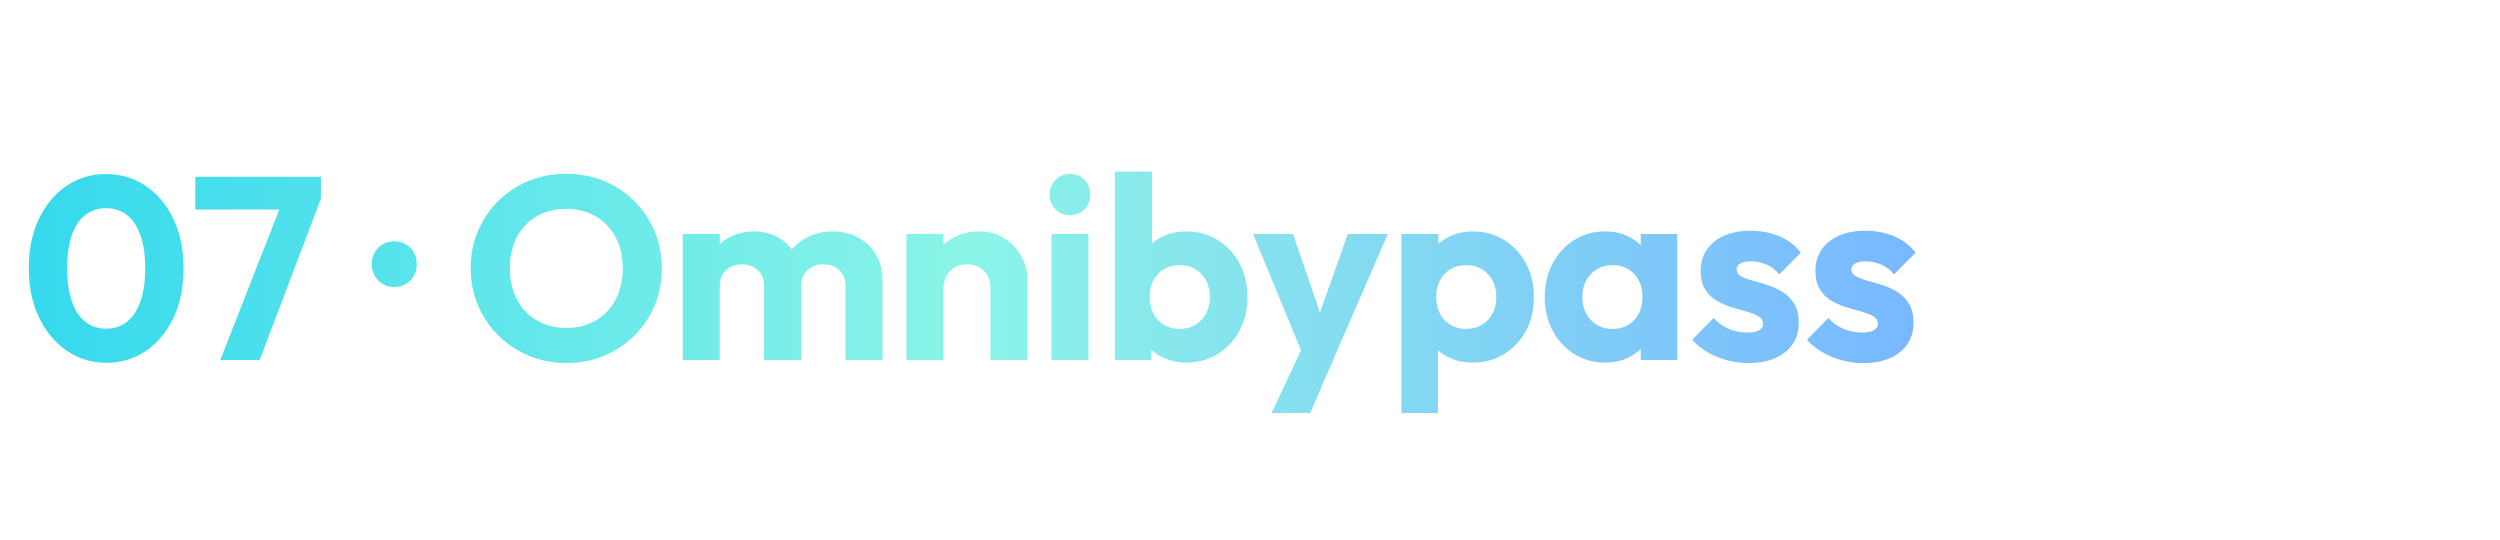
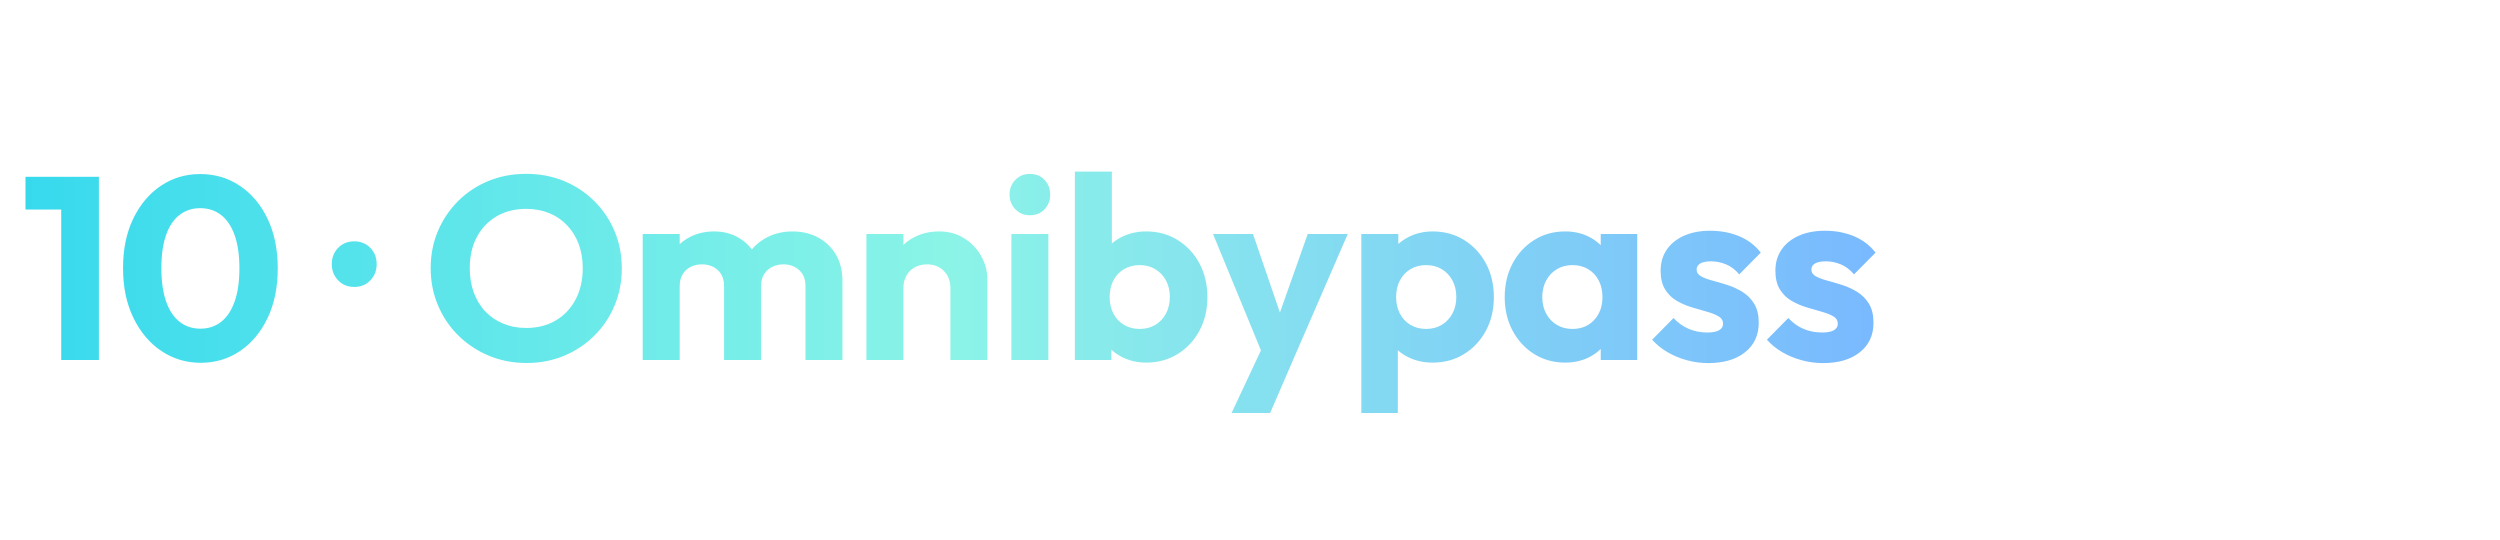
<svg xmlns="http://www.w3.org/2000/svg" width="250" height="54" viewBox="0 0 250 54" role="img">
  <defs>
    <linearGradient id="ink">
      <stop stop-color="#36D9ED" />
      <stop offset=".5" stop-color="#8BF4E7" />
      <stop offset="1" stop-color="#79B8FF" />
    </linearGradient>
  </defs>
  <style>@keyframes lift{0%,100%{transform:translateY(0)}50%{transform:translateY(-1.5px)}}@keyframes line{0%,100%{stroke-dashoffset:220;opacity:.4}50%{stroke-dashoffset:0;opacity:1}}.lettering{animation:lift 7s ease-in-out infinite}.line{animation:line 9s ease-in-out infinite}@media(prefers-reduced-motion:reduce){*{animation:none!important}}</style>
-   <g class="lettering" aria-label="07 · Omnibypass">
-     <path d="M10.653 36.279Q8.471 36.279 6.709 35.094Q4.947 33.908 3.914 31.774Q2.881 29.64 2.881 26.816Q2.881 23.985 3.9 21.869Q4.92 19.753 6.668 18.578Q8.416 17.404 10.597 17.404Q12.806 17.404 14.56 18.577Q16.314 19.75 17.334 21.871Q18.354 23.993 18.354 26.846Q18.354 29.682 17.334 31.809Q16.314 33.936 14.575 35.108Q12.835 36.279 10.653 36.279ZM10.611 32.867Q11.815 32.867 12.686 32.188Q13.557 31.509 14.038 30.165Q14.519 28.821 14.519 26.826Q14.519 24.846 14.038 23.507Q13.557 22.168 12.678 21.492Q11.799 20.816 10.593 20.816Q9.42 20.816 8.541 21.487Q7.661 22.158 7.189 23.489Q6.716 24.82 6.716 26.808Q6.716 28.811 7.189 30.155Q7.661 31.499 8.541 32.183Q9.42 32.867 10.611 32.867ZM22.03 36.0 28.358 19.864H32.092L25.969 36.0ZM19.537 20.956V17.683H32.092V19.864L30.75 20.956ZM39.431 28.694Q38.453 28.694 37.817 28.033Q37.182 27.371 37.182 26.419Q37.182 25.439 37.817 24.787Q38.453 24.134 39.431 24.134Q40.409 24.134 41.04 24.787Q41.67 25.439 41.67 26.419Q41.67 27.371 41.04 28.033Q40.409 28.694 39.431 28.694ZM56.673 36.299Q54.635 36.299 52.891 35.571Q51.148 34.843 49.84 33.551Q48.532 32.259 47.802 30.532Q47.072 28.805 47.072 26.816Q47.072 24.817 47.797 23.107Q48.522 21.398 49.817 20.106Q51.112 18.814 52.847 18.099Q54.583 17.384 56.621 17.384Q58.659 17.384 60.394 18.099Q62.13 18.814 63.433 20.106Q64.736 21.398 65.461 23.12Q66.186 24.843 66.186 26.841Q66.186 28.831 65.461 30.553Q64.736 32.276 63.441 33.564Q62.146 34.853 60.415 35.576Q58.684 36.299 56.673 36.299ZM56.621 32.795Q58.32 32.795 59.59 32.041Q60.859 31.288 61.569 29.94Q62.279 28.593 62.279 26.816Q62.279 25.493 61.873 24.407Q61.466 23.322 60.712 22.529Q59.959 21.736 58.925 21.312Q57.892 20.888 56.621 20.888Q54.937 20.888 53.668 21.629Q52.399 22.37 51.689 23.704Q50.979 25.038 50.979 26.816Q50.979 28.148 51.385 29.255Q51.791 30.361 52.537 31.146Q53.283 31.931 54.325 32.363Q55.366 32.795 56.621 32.795ZM68.275 36.0V23.403H71.974V36.0ZM76.413 36.0V28.603Q76.413 27.579 75.78 27.007Q75.146 26.435 74.207 26.435Q73.563 26.435 73.059 26.694Q72.556 26.952 72.265 27.435Q71.974 27.917 71.974 28.603L70.534 27.94Q70.534 26.461 71.183 25.392Q71.831 24.323 72.936 23.733Q74.041 23.143 75.425 23.143Q76.742 23.143 77.803 23.735Q78.864 24.326 79.488 25.39Q80.112 26.455 80.112 27.93V36.0ZM84.551 36.0V28.603Q84.551 27.579 83.918 27.007Q83.284 26.435 82.345 26.435Q81.717 26.435 81.206 26.694Q80.694 26.952 80.403 27.435Q80.112 27.917 80.112 28.603L77.983 28.223Q78.064 26.656 78.771 25.524Q79.478 24.391 80.647 23.767Q81.815 23.143 83.258 23.143Q84.678 23.143 85.804 23.744Q86.93 24.346 87.59 25.454Q88.25 26.562 88.25 28.116V36.0ZM99.043 36.0V28.808Q99.043 27.745 98.387 27.09Q97.73 26.435 96.711 26.435Q96.017 26.435 95.481 26.731Q94.945 27.027 94.645 27.565Q94.344 28.102 94.344 28.808L92.904 28.086Q92.904 26.608 93.553 25.498Q94.201 24.388 95.343 23.765Q96.486 23.143 97.932 23.143Q99.32 23.143 100.407 23.819Q101.494 24.495 102.118 25.597Q102.742 26.699 102.742 27.979V36.0ZM90.645 36.0V23.403H94.344V36.0ZM105.144 36.0V23.403H108.843V36.0ZM106.993 21.525Q106.119 21.525 105.541 20.928Q104.962 20.332 104.962 19.457Q104.962 18.583 105.541 17.987Q106.119 17.39 106.993 17.39Q107.894 17.39 108.459 17.987Q109.025 18.583 109.025 19.457Q109.025 20.332 108.459 20.928Q107.894 21.525 106.993 21.525ZM118.622 36.26Q117.299 36.26 116.22 35.712Q115.141 35.165 114.48 34.221Q113.819 33.276 113.74 32.1V27.206Q113.819 26.029 114.488 25.109Q115.157 24.19 116.237 23.666Q117.316 23.143 118.622 23.143Q120.39 23.143 121.775 24.004Q123.159 24.866 123.952 26.349Q124.745 27.833 124.745 29.718Q124.745 31.587 123.952 33.065Q123.159 34.544 121.775 35.402Q120.39 36.26 118.622 36.26ZM111.492 36.0V17.163H115.19V26.5L114.569 29.546L115.141 32.617V36.0ZM117.978 32.893Q118.862 32.893 119.538 32.485Q120.215 32.077 120.601 31.356Q120.988 30.634 120.988 29.701Q120.988 28.769 120.601 28.047Q120.215 27.326 119.534 26.918Q118.853 26.51 117.969 26.51Q117.085 26.51 116.401 26.918Q115.716 27.326 115.343 28.042Q114.969 28.759 114.969 29.701Q114.969 30.644 115.348 31.366Q115.726 32.087 116.41 32.49Q117.094 32.893 117.978 32.893ZM130.53 36.081 125.308 23.403H129.302L132.688 33.273H131.281L134.778 23.403H138.779L133.273 36.081ZM127.163 41.297 130.979 33.16 133.273 36.081 131.018 41.297ZM147.268 36.26Q145.945 36.26 144.866 35.737Q143.787 35.214 143.126 34.294Q142.464 33.374 142.386 32.197V27.303Q142.464 26.127 143.134 25.182Q143.803 24.238 144.882 23.691Q145.96 23.143 147.268 23.143Q149.036 23.143 150.421 24.004Q151.805 24.866 152.598 26.349Q153.391 27.833 153.391 29.718Q153.391 31.587 152.598 33.065Q151.805 34.544 150.421 35.402Q149.036 36.26 147.268 36.26ZM140.137 41.297V23.403H143.836V26.674L143.215 29.741L143.787 32.795V41.297ZM146.611 32.893Q147.502 32.893 148.181 32.485Q148.861 32.077 149.247 31.355Q149.634 30.633 149.634 29.698Q149.634 28.759 149.247 28.042Q148.861 27.326 148.184 26.918Q147.507 26.51 146.624 26.51Q145.74 26.51 145.056 26.915Q144.372 27.32 143.994 28.039Q143.615 28.758 143.615 29.7Q143.615 30.634 143.989 31.356Q144.362 32.077 145.047 32.485Q145.731 32.893 146.611 32.893ZM160.518 36.26Q158.789 36.26 157.42 35.402Q156.05 34.544 155.262 33.065Q154.473 31.587 154.473 29.718Q154.473 27.833 155.262 26.349Q156.05 24.866 157.42 24.004Q158.789 23.143 160.518 23.143Q161.831 23.143 162.878 23.666Q163.924 24.19 164.57 25.109Q165.215 26.029 165.283 27.206V32.197Q165.215 33.374 164.578 34.294Q163.941 35.214 162.886 35.737Q161.831 36.26 160.518 36.26ZM161.24 32.893Q162.592 32.893 163.421 31.998Q164.249 31.102 164.249 29.701Q164.249 28.759 163.876 28.042Q163.502 27.326 162.826 26.918Q162.15 26.51 161.25 26.51Q160.366 26.51 159.69 26.918Q159.014 27.326 158.622 28.047Q158.23 28.769 158.23 29.701Q158.23 30.634 158.617 31.356Q159.004 32.077 159.685 32.485Q160.366 32.893 161.24 32.893ZM164.077 36.0V32.617L164.649 29.546L164.077 26.5V23.403H167.727V36.0ZM174.832 36.309Q173.733 36.309 172.683 36.021Q171.634 35.733 170.745 35.212Q169.856 34.69 169.219 33.972L171.361 31.801Q172.001 32.506 172.856 32.878Q173.71 33.251 174.737 33.251Q175.504 33.251 175.906 33.028Q176.307 32.805 176.307 32.386Q176.307 31.892 175.854 31.629Q175.4 31.366 174.689 31.169Q173.977 30.972 173.187 30.733Q172.397 30.495 171.681 30.082Q170.964 29.669 170.516 28.943Q170.067 28.216 170.067 27.069Q170.067 25.863 170.675 24.971Q171.283 24.079 172.397 23.577Q173.512 23.075 175.03 23.075Q176.606 23.075 177.924 23.622Q179.242 24.17 180.08 25.265L177.929 27.436Q177.344 26.741 176.613 26.437Q175.881 26.133 175.118 26.133Q174.396 26.133 174.031 26.349Q173.665 26.565 173.665 26.952Q173.665 27.384 174.113 27.631Q174.562 27.878 175.274 28.067Q175.985 28.255 176.77 28.507Q177.555 28.759 178.267 29.203Q178.979 29.646 179.427 30.381Q179.876 31.115 179.876 32.288Q179.876 34.138 178.514 35.223Q177.152 36.309 174.832 36.309ZM186.308 36.309Q185.209 36.309 184.159 36.021Q183.11 35.733 182.221 35.212Q181.332 34.69 180.695 33.972L182.837 31.801Q183.477 32.506 184.332 32.878Q185.186 33.251 186.213 33.251Q186.98 33.251 187.382 33.028Q187.783 32.805 187.783 32.386Q187.783 31.892 187.33 31.629Q186.876 31.366 186.165 31.169Q185.453 30.972 184.663 30.733Q183.873 30.495 183.157 30.082Q182.44 29.669 181.992 28.943Q181.543 28.216 181.543 27.069Q181.543 25.863 182.151 24.971Q182.759 24.079 183.873 23.577Q184.988 23.075 186.506 23.075Q188.082 23.075 189.4 23.622Q190.718 24.17 191.556 25.265L189.405 27.436Q188.82 26.741 188.089 26.437Q187.357 26.133 186.594 26.133Q185.872 26.133 185.507 26.349Q185.141 26.565 185.141 26.952Q185.141 27.384 185.589 27.631Q186.038 27.878 186.75 28.067Q187.461 28.255 188.246 28.507Q189.031 28.759 189.743 29.203Q190.455 29.646 190.903 30.381Q191.352 31.115 191.352 32.288Q191.352 34.138 189.99 35.223Q188.628 36.309 186.308 36.309Z" fill="url(#ink)" />
+   <g class="lettering" aria-label="10 · Omnibypass">
+     <path d="M6.121 36.0V17.683H9.888V36.0ZM2.549 20.956V17.683H9.628V20.956ZM20.075 36.279Q17.893 36.279 16.131 35.094Q14.369 33.908 13.336 31.774Q12.303 29.64 12.303 26.816Q12.303 23.985 13.322 21.869Q14.342 19.753 16.09 18.578Q17.838 17.404 20.019 17.404Q22.228 17.404 23.982 18.577Q25.736 19.75 26.756 21.871Q27.776 23.993 27.776 26.846Q27.776 29.682 26.756 31.809Q25.736 33.936 23.997 35.108Q22.257 36.279 20.075 36.279ZM20.033 32.867Q21.237 32.867 22.108 32.188Q22.979 31.509 23.46 30.165Q23.941 28.821 23.941 26.826Q23.941 24.846 23.46 23.507Q22.979 22.168 22.1 21.492Q21.221 20.816 20.015 20.816Q18.842 20.816 17.963 21.487Q17.083 22.158 16.611 23.489Q16.138 24.82 16.138 26.808Q16.138 28.811 16.611 30.155Q17.083 31.499 17.963 32.183Q18.842 32.867 20.033 32.867ZM35.427 28.694Q34.449 28.694 33.813 28.033Q33.178 27.371 33.178 26.419Q33.178 25.439 33.813 24.787Q34.449 24.134 35.427 24.134Q36.405 24.134 37.036 24.787Q37.666 25.439 37.666 26.419Q37.666 27.371 37.036 28.033Q36.405 28.694 35.427 28.694ZM52.669 36.299Q50.631 36.299 48.887 35.571Q47.144 34.843 45.836 33.551Q44.527 32.259 43.798 30.532Q43.068 28.805 43.068 26.816Q43.068 24.817 43.793 23.107Q44.518 21.398 45.813 20.106Q47.108 18.814 48.843 18.099Q50.579 17.384 52.617 17.384Q54.654 17.384 56.39 18.099Q58.125 18.814 59.429 20.106Q60.732 21.398 61.457 23.12Q62.181 24.843 62.181 26.841Q62.181 28.831 61.457 30.553Q60.732 32.276 59.437 33.564Q58.142 34.853 56.411 35.576Q54.68 36.299 52.669 36.299ZM52.617 32.795Q54.316 32.795 55.586 32.041Q56.855 31.288 57.565 29.94Q58.275 28.593 58.275 26.816Q58.275 25.493 57.869 24.407Q57.462 23.322 56.708 22.529Q55.954 21.736 54.921 21.312Q53.887 20.888 52.617 20.888Q50.933 20.888 49.664 21.629Q48.395 22.37 47.685 23.704Q46.975 25.038 46.975 26.816Q46.975 28.148 47.381 29.255Q47.787 30.361 48.533 31.146Q49.279 31.931 50.321 32.363Q51.362 32.795 52.617 32.795ZM64.271 36.0V23.403H67.97V36.0ZM72.409 36.0V28.603Q72.409 27.579 71.776 27.007Q71.142 26.435 70.203 26.435Q69.559 26.435 69.055 26.694Q68.552 26.952 68.261 27.435Q67.97 27.917 67.97 28.603L66.53 27.94Q66.53 26.461 67.179 25.392Q67.827 24.323 68.932 23.733Q70.037 23.143 71.421 23.143Q72.738 23.143 73.799 23.735Q74.86 24.326 75.484 25.39Q76.108 26.455 76.108 27.93V36.0ZM80.547 36.0V28.603Q80.547 27.579 79.914 27.007Q79.28 26.435 78.341 26.435Q77.713 26.435 77.202 26.694Q76.69 26.952 76.399 27.435Q76.108 27.917 76.108 28.603L73.979 28.223Q74.06 26.656 74.767 25.524Q75.474 24.391 76.643 23.767Q77.811 23.143 79.254 23.143Q80.674 23.143 81.8 23.744Q82.926 24.346 83.586 25.454Q84.246 26.562 84.246 28.116V36.0ZM95.039 36.0V28.808Q95.039 27.745 94.383 27.09Q93.726 26.435 92.707 26.435Q92.013 26.435 91.477 26.731Q90.941 27.027 90.641 27.565Q90.34 28.102 90.34 28.808L88.9 28.086Q88.9 26.608 89.549 25.498Q90.197 24.388 91.339 23.765Q92.482 23.143 93.928 23.143Q95.316 23.143 96.403 23.819Q97.49 24.495 98.114 25.597Q98.738 26.699 98.738 27.979V36.0ZM86.641 36.0V23.403H90.34V36.0ZM101.14 36.0V23.403H104.838V36.0ZM102.989 21.525Q102.115 21.525 101.536 20.928Q100.958 20.332 100.958 19.457Q100.958 18.583 101.536 17.987Q102.115 17.39 102.989 17.39Q103.889 17.39 104.455 17.987Q105.02 18.583 105.02 19.457Q105.02 20.332 104.455 20.928Q103.889 21.525 102.989 21.525ZM114.618 36.26Q113.295 36.26 112.216 35.712Q111.137 35.165 110.476 34.221Q109.814 33.276 109.736 32.1V27.206Q109.814 26.029 110.484 25.109Q111.153 24.19 112.232 23.666Q113.311 23.143 114.618 23.143Q116.386 23.143 117.77 24.004Q119.155 24.866 119.948 26.349Q120.741 27.833 120.741 29.718Q120.741 31.587 119.948 33.065Q119.155 34.544 117.77 35.402Q116.386 36.26 114.618 36.26ZM107.487 36.0V17.163H111.186V26.5L110.565 29.546L111.137 32.617V36.0ZM113.974 32.893Q114.858 32.893 115.534 32.485Q116.21 32.077 116.597 31.356Q116.984 30.634 116.984 29.701Q116.984 28.769 116.597 28.047Q116.21 27.326 115.53 26.918Q114.849 26.51 113.965 26.51Q113.081 26.51 112.397 26.918Q111.712 27.326 111.339 28.042Q110.965 28.759 110.965 29.701Q110.965 30.644 111.344 31.366Q111.722 32.087 112.406 32.49Q113.09 32.893 113.974 32.893ZM126.526 36.081 121.303 23.403H125.298L128.684 33.273H127.277L130.774 23.403H134.775L129.269 36.081ZM123.159 41.297 126.975 33.16 129.269 36.081 127.014 41.297ZM143.264 36.26Q141.941 36.26 140.862 35.737Q139.783 35.214 139.122 34.294Q138.46 33.374 138.382 32.197V27.303Q138.46 26.127 139.13 25.182Q139.799 24.238 140.878 23.691Q141.956 23.143 143.264 23.143Q145.032 23.143 146.416 24.004Q147.801 24.866 148.594 26.349Q149.387 27.833 149.387 29.718Q149.387 31.587 148.594 33.065Q147.801 34.544 146.416 35.402Q145.032 36.26 143.264 36.26ZM136.133 41.297V23.403H139.832V26.674L139.211 29.741L139.783 32.795V41.297ZM142.607 32.893Q143.498 32.893 144.177 32.485Q144.856 32.077 145.243 31.355Q145.63 30.633 145.63 29.698Q145.63 28.759 145.243 28.042Q144.856 27.326 144.18 26.918Q143.503 26.51 142.62 26.51Q141.737 26.51 141.052 26.915Q140.368 27.32 139.99 28.039Q139.611 28.758 139.611 29.7Q139.611 30.634 139.985 31.356Q140.358 32.077 141.043 32.485Q141.727 32.893 142.607 32.893ZM156.514 36.26Q154.786 36.26 153.416 35.402Q152.046 34.544 151.258 33.065Q150.47 31.587 150.47 29.718Q150.47 27.833 151.258 26.349Q152.046 24.866 153.416 24.004Q154.786 23.143 156.514 23.143Q157.828 23.143 158.874 23.666Q159.921 24.19 160.566 25.109Q161.211 26.029 161.279 27.206V32.197Q161.211 33.374 160.574 34.294Q159.937 35.214 158.882 35.737Q157.828 36.26 156.514 36.26ZM157.236 32.893Q158.588 32.893 159.417 31.998Q160.246 31.102 160.246 29.701Q160.246 28.759 159.872 28.042Q159.498 27.326 158.822 26.918Q158.146 26.51 157.246 26.51Q156.362 26.51 155.686 26.918Q155.01 27.326 154.618 28.047Q154.227 28.769 154.227 29.701Q154.227 30.634 154.613 31.356Q155.0 32.077 155.681 32.485Q156.362 32.893 157.236 32.893ZM160.073 36.0V32.617L160.645 29.546L160.073 26.5V23.403H163.723V36.0ZM170.828 36.309Q169.729 36.309 168.68 36.021Q167.63 35.733 166.741 35.212Q165.852 34.69 165.215 33.972L167.357 31.801Q167.997 32.506 168.852 32.878Q169.707 33.251 170.733 33.251Q171.5 33.251 171.902 33.028Q172.303 32.805 172.303 32.386Q172.303 31.892 171.85 31.629Q171.397 31.366 170.685 31.169Q169.973 30.972 169.183 30.733Q168.393 30.495 167.677 30.082Q166.96 29.669 166.512 28.943Q166.063 28.216 166.063 27.069Q166.063 25.863 166.671 24.971Q167.279 24.079 168.394 23.577Q169.508 23.075 171.026 23.075Q172.602 23.075 173.92 23.622Q175.238 24.17 176.077 25.265L173.925 27.436Q173.34 26.741 172.609 26.437Q171.877 26.133 171.114 26.133Q170.392 26.133 170.027 26.349Q169.661 26.565 169.661 26.952Q169.661 27.384 170.109 27.631Q170.558 27.878 171.27 28.067Q171.981 28.255 172.766 28.507Q173.551 28.759 174.263 29.203Q174.975 29.646 175.423 30.381Q175.872 31.115 175.872 32.288Q175.872 34.138 174.51 35.223Q173.148 36.309 170.828 36.309ZM182.304 36.309Q181.205 36.309 180.156 36.021Q179.106 35.733 178.217 35.212Q177.328 34.69 176.691 33.972L178.833 31.801Q179.473 32.506 180.328 32.878Q181.183 33.251 182.209 33.251Q182.976 33.251 183.378 33.028Q183.779 32.805 183.779 32.386Q183.779 31.892 183.326 31.629Q182.873 31.366 182.161 31.169Q181.449 30.972 180.659 30.733Q179.869 30.495 179.153 30.082Q178.436 29.669 177.988 28.943Q177.539 28.216 177.539 27.069Q177.539 25.863 178.147 24.971Q178.755 24.079 179.87 23.577Q180.984 23.075 182.502 23.075Q184.078 23.075 185.396 23.622Q186.714 24.17 187.553 25.265L185.401 27.436Q184.816 26.741 184.085 26.437Q183.353 26.133 182.59 26.133Q181.868 26.133 181.503 26.349Q181.137 26.565 181.137 26.952Q181.137 27.384 181.585 27.631Q182.034 27.878 182.746 28.067Q183.457 28.255 184.242 28.507Q185.027 28.759 185.739 29.203Q186.451 29.646 186.899 30.381Q187.348 31.115 187.348 32.288Q187.348 34.138 185.986 35.223Q184.624 36.309 182.304 36.309Z" fill="url(#ink)" />
  </g>
  <path class="line" d="M3 49h140" fill="none" stroke="url(#ink)" stroke-width="1.5" stroke-dasharray="140 220" />
</svg>
